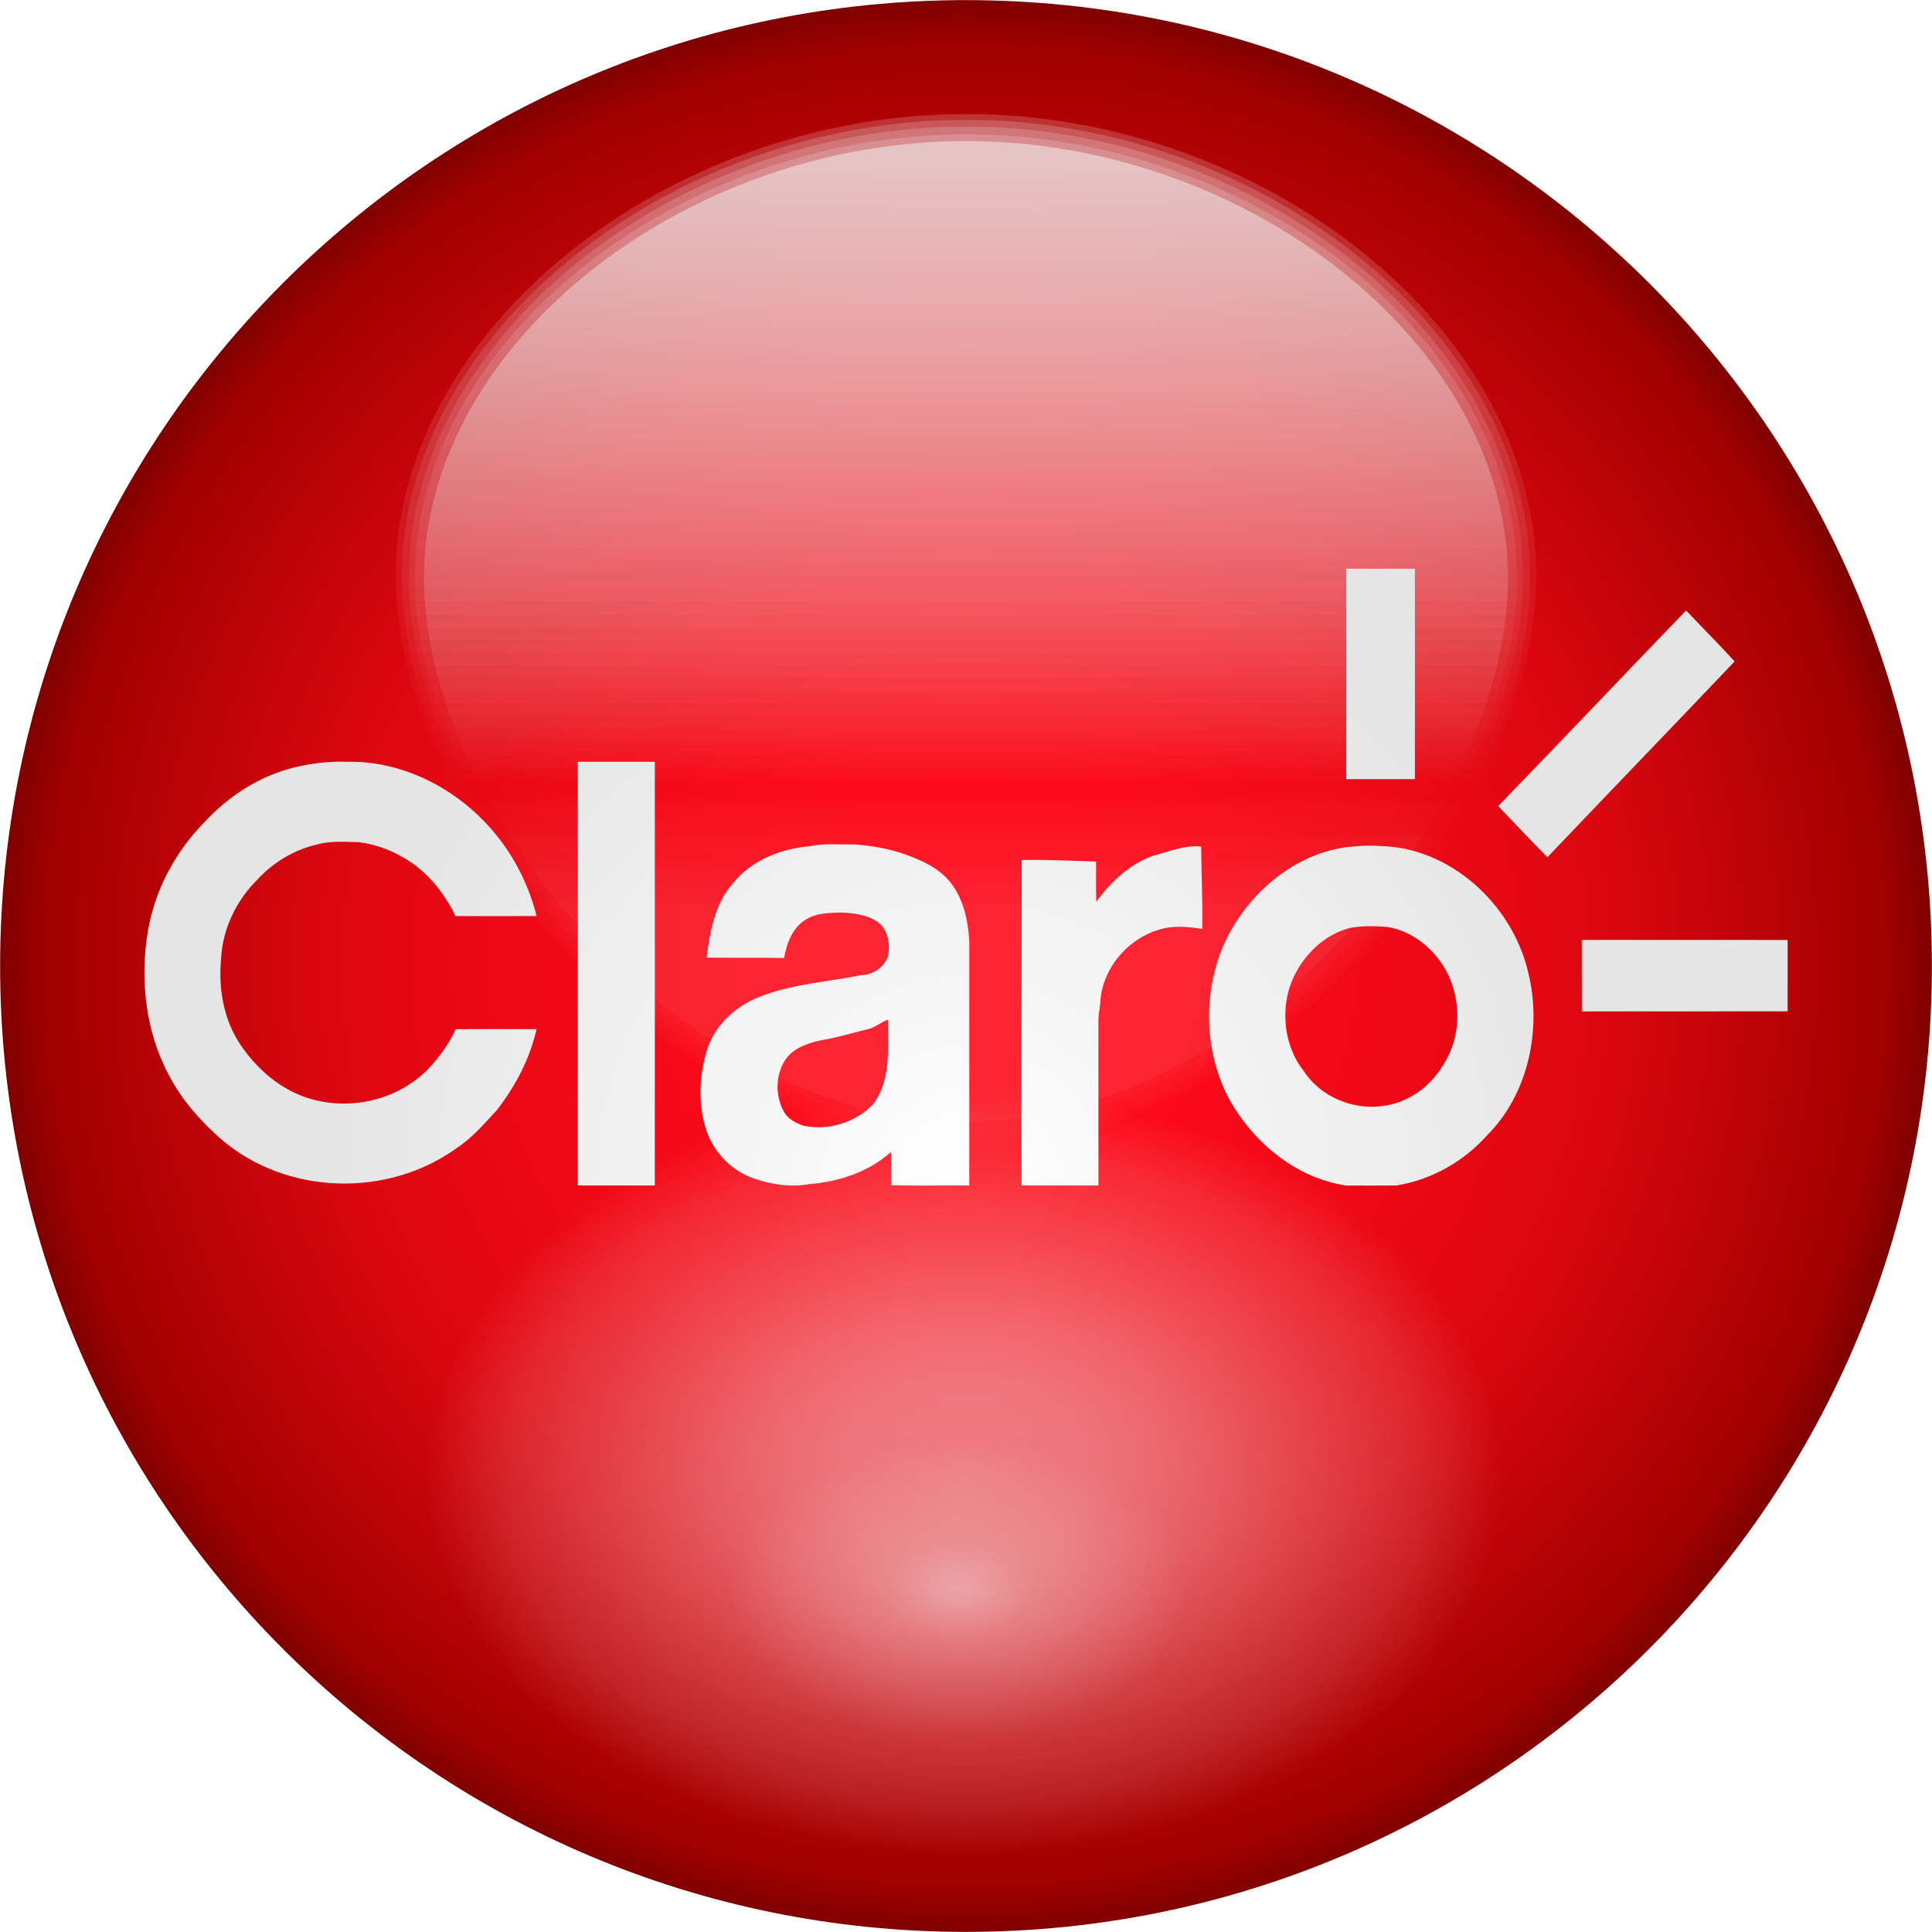
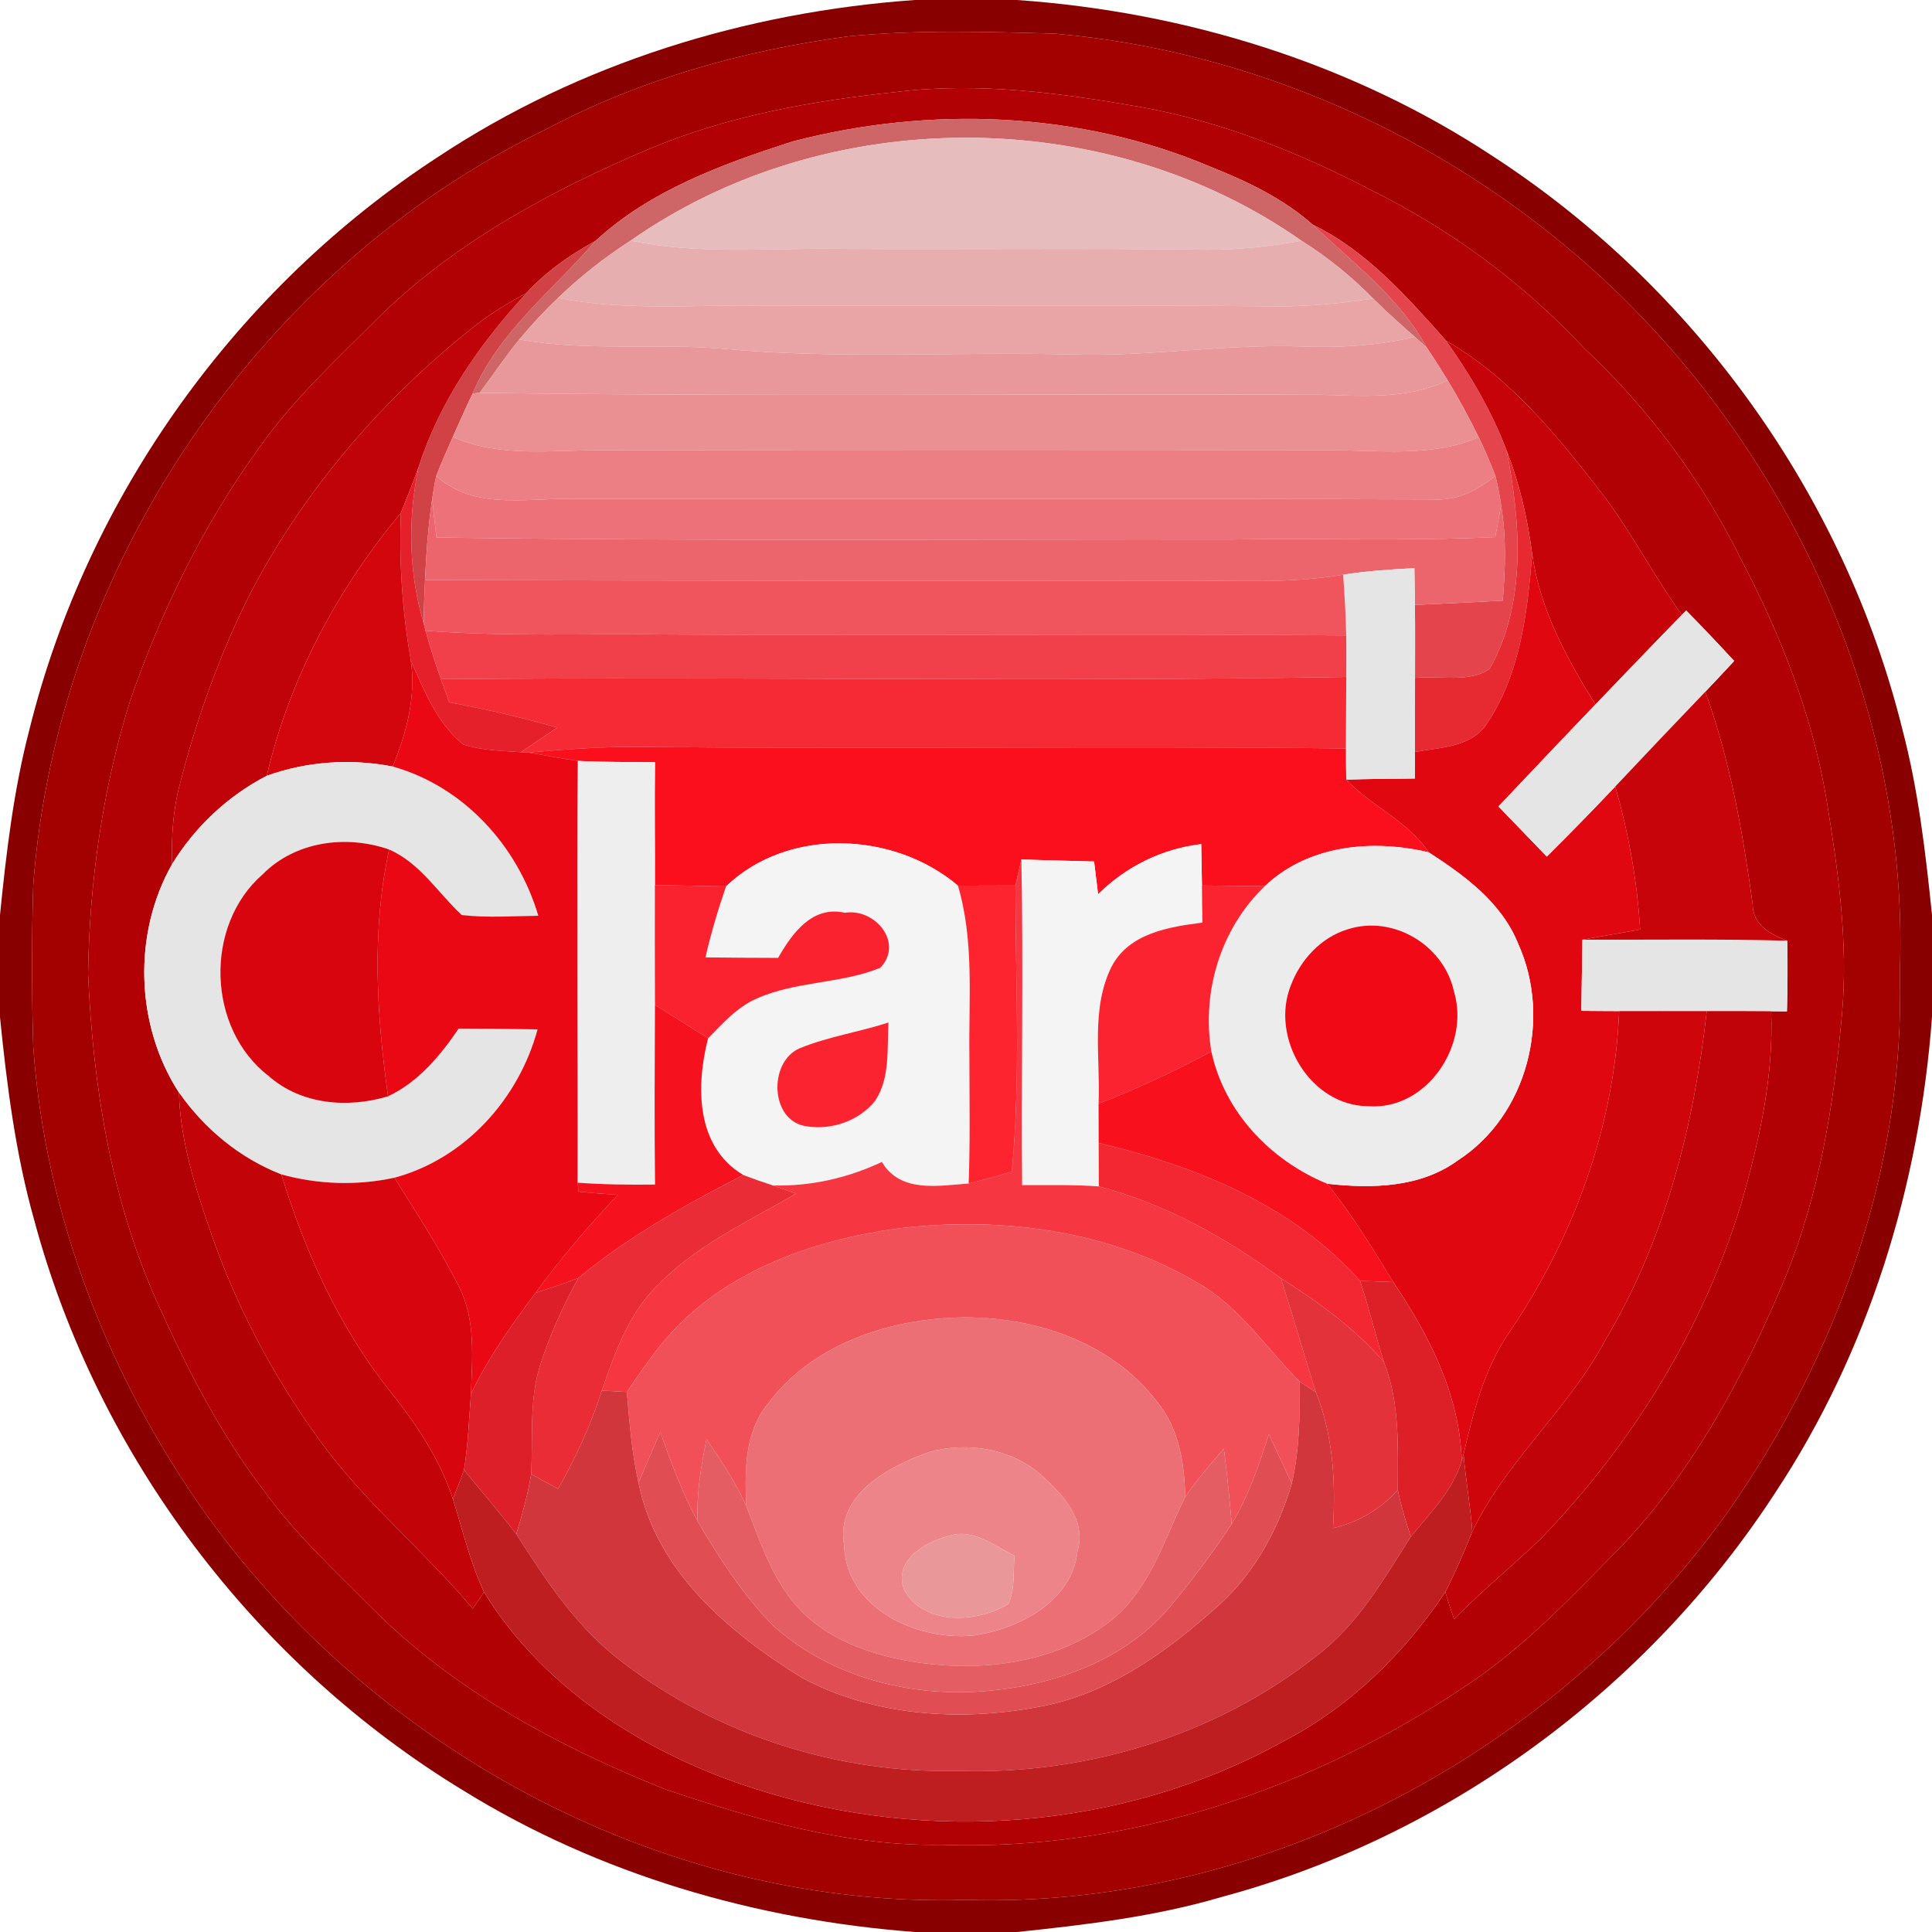
- <svg xmlns="http://www.w3.org/2000/svg" version="1.1" id="Capa_1" x="0px" y="0px" width="500px" height="500px" viewBox="-0.031 -0.031 500 500" enable-background="new -0.031 -0.031 500 500" xml:space="preserve">
-   <g>
-     <radialGradient id="SVGID_1_" cx="370.87" cy="-1252.43" r="249.97" gradientTransform="matrix(1 0 0 1 -120.8999 1502.4)" gradientUnits="userSpaceOnUse">
-       <stop offset="0" style="stop-color:#FF0A1A" />
-       <stop offset="0.237" style="stop-color:#FC0A19" />
-       <stop offset="0.436" style="stop-color:#F10916" />
-       <stop offset="0.621" style="stop-color:#E00711" />
-       <stop offset="0.678" style="stop-color:#D9060F" />
-       <stop offset="0.951" style="stop-color:#A10000" />
-       <stop offset="1" style="stop-color:#800000" />
-     </radialGradient>
-     <circle fill="url(#SVGID_1_)" cx="249.97" cy="249.97" r="249.97" />
-     <radialGradient id="SVGID_2_" cx="248.903" cy="140.82" r="158.989" fx="250.341" fy="17.015" gradientTransform="matrix(1 0 0 0.743 0 36.1911)" gradientUnits="userSpaceOnUse">
-       <stop offset="0" style="stop-color:#F2F2F2" />
-       <stop offset="0.976" style="stop-color:#F2F2F2;stop-opacity:0.1" />
-       <stop offset="1" style="stop-color:#F2F2F2;stop-opacity:0" />
-     </radialGradient>
-     <path display="none" fill="url(#SVGID_2_)" d="M249.969,307.305c-41.151,0-81.588-18.99-113.863-53.472   c-29.329-31.334-46.838-70.566-46.838-104.945c0-33.673,17.452-66.991,47.88-91.411c30.539-24.508,70.606-38.006,112.821-38.006   s82.282,13.498,112.82,38.006c30.429,24.42,47.881,57.738,47.881,91.411c0,34.379-17.51,73.611-46.839,104.945   C331.557,288.315,291.12,307.305,249.969,307.305z" />
-     <linearGradient id="SVGID_3_" gradientUnits="userSpaceOnUse" x1="249.97" y1="35.469" x2="249.97" y2="295.471">
-       <stop offset="0" style="stop-color:#F2F2F2" />
-       <stop offset="0.473" style="stop-color:#F2F2F2;stop-opacity:0.282" />
-       <stop offset="0.649" style="stop-color:#F2F2F2;stop-opacity:0" />
-       <stop offset="0.785" style="stop-color:#F2F2F2;stop-opacity:0.086" />
-     </linearGradient>
-     <path opacity="0.2" fill="url(#SVGID_3_)" enable-background="new    " d="M249.969,29.471   c77.084,0,147.575,55.674,147.575,119.417c0,63.742-70.491,148.417-147.575,148.417c-77.085,0-147.574-84.675-147.574-148.417   C102.395,85.145,172.884,29.471,249.969,29.471z" />
-     <linearGradient id="SVGID_4_" gradientUnits="userSpaceOnUse" x1="249.969" y1="36.902" x2="249.969" y2="293.992">
-       <stop offset="0" style="stop-color:#F2F2F2" />
-       <stop offset="0.473" style="stop-color:#F2F2F2;stop-opacity:0.282" />
-       <stop offset="0.649" style="stop-color:#F2F2F2;stop-opacity:0" />
-       <stop offset="0.785" style="stop-color:#F2F2F2;stop-opacity:0.086" />
-     </linearGradient>
-     <path opacity="0.2" fill="url(#SVGID_4_)" enable-background="new    " d="M249.969,30.971c76.221,0,146.011,55.05,146.011,118.08   c0,63.028-69.79,146.754-146.011,146.754c-76.222,0-146.011-83.727-146.011-146.754C103.958,86.022,173.747,30.971,249.969,30.971z   " />
-     <linearGradient id="SVGID_5_" gradientUnits="userSpaceOnUse" x1="249.969" y1="38.582" x2="249.969" y2="292.257">
-       <stop offset="0" style="stop-color:#F2F2F2" />
-       <stop offset="0.473" style="stop-color:#F2F2F2;stop-opacity:0.282" />
-       <stop offset="0.649" style="stop-color:#F2F2F2;stop-opacity:0" />
-       <stop offset="0.785" style="stop-color:#F2F2F2;stop-opacity:0.086" />
-     </linearGradient>
-     <path opacity="0.2" fill="url(#SVGID_5_)" enable-background="new    " d="M249.969,32.73c75.209,0,144.178,54.319,144.178,116.511   c0,62.191-68.969,144.805-144.178,144.805c-75.209,0-144.178-82.614-144.178-144.805C105.791,87.049,174.76,32.73,249.969,32.73z" />
-     <linearGradient id="SVGID_6_" gradientUnits="userSpaceOnUse" x1="249.969" y1="40.493" x2="249.969" y2="290.285">
-       <stop offset="0" style="stop-color:#F2F2F2" />
-       <stop offset="0.473" style="stop-color:#F2F2F2;stop-opacity:0.282" />
-       <stop offset="0.649" style="stop-color:#F2F2F2;stop-opacity:0" />
-       <stop offset="0.785" style="stop-color:#F2F2F2;stop-opacity:0.086" />
-     </linearGradient>
-     <path opacity="0.2" fill="url(#SVGID_6_)" enable-background="new    " d="M249.969,34.73c74.355,0,142.634,53.487,142.634,114.728   c0,61.239-68.278,142.589-142.634,142.589c-74.357,0-142.634-81.35-142.634-142.589C107.336,88.218,175.613,34.73,249.969,34.73z" />
-     <linearGradient id="SVGID_7_" gradientUnits="userSpaceOnUse" x1="249.97" y1="42.156" x2="249.97" y2="288.567">
-       <stop offset="0" style="stop-color:#F2F2F2" />
-       <stop offset="0.473" style="stop-color:#F2F2F2;stop-opacity:0.282" />
-       <stop offset="0.649" style="stop-color:#F2F2F2;stop-opacity:0" />
-       <stop offset="0.785" style="stop-color:#F2F2F2;stop-opacity:0.086" />
-     </linearGradient>
-     <path opacity="0.53" fill="url(#SVGID_7_)" enable-background="new    " d="M249.969,36.471   c73.055,0,140.279,52.764,140.279,113.175c0,60.411-67.225,140.659-140.279,140.659c-73.056,0-140.278-80.249-140.278-140.659   C109.691,89.235,176.914,36.471,249.969,36.471z" />
-     <radialGradient id="SVGID_8_" cx="248.061" cy="411.553" r="59.419" gradientTransform="matrix(1 0 0 0.6409 0 147.777)" gradientUnits="userSpaceOnUse">
-       <stop offset="0" style="stop-color:#F2F2F2;stop-opacity:0.83" />
-       <stop offset="0.322" style="stop-color:#F2F2F2;stop-opacity:0.38" />
-       <stop offset="1" style="stop-color:#F2F2F2;stop-opacity:0" />
-     </radialGradient>
-     <ellipse opacity="0.5" fill="url(#SVGID_8_)" enable-background="new    " cx="249.969" cy="309.853" rx="181.391" ry="169.383" />
-     <radialGradient id="SVGID_9_" cx="249.56" cy="381.554" r="139.525" gradientTransform="matrix(1 0 0 0.7089 0 111.0807)" gradientUnits="userSpaceOnUse">
-       <stop offset="0" style="stop-color:#F2F2F2" />
-       <stop offset="0.244" style="stop-color:#F2F2F2;stop-opacity:0.917" />
-       <stop offset="0.405" style="stop-color:#F2F2F2;stop-opacity:0.781" />
-       <stop offset="0.639" style="stop-color:#F2F2F2;stop-opacity:0.499" />
-       <stop offset="0.854" style="stop-color:#F2F2F2;stop-opacity:0.25" />
-       <stop offset="1" style="stop-color:#F2F2F2;stop-opacity:0" />
-     </radialGradient>
-     <ellipse opacity="0.5" fill="url(#SVGID_9_)" enable-background="new    " cx="249.969" cy="309.853" rx="181.391" ry="169.383" />
-     <g>
-       <radialGradient id="SVGID_10_" cx="249.47" cy="307.469" r="221.009" gradientUnits="userSpaceOnUse">
-         <stop offset="0" style="stop-color:#FFFFFF" />
-         <stop offset="0.261" style="stop-color:#F5F5F5" />
-         <stop offset="0.761" style="stop-color:#E5E5E5" />
-       </radialGradient>
-       <path fill="url(#SVGID_10_)" d="M348.378,147.135c5.923,0.062,11.847,0.011,17.771,0.017c0.021,18.156,0.011,36.304,0,54.452    c-5.923,0.005-11.852,0.013-17.774,0.005C348.378,183.455,348.362,165.295,348.378,147.135 M387.7,208.59    c16.275-16.799,32.369-33.802,48.63-50.623c4.17,4.404,8.471,8.689,12.557,13.182c-16.093,16.951-32.342,33.733-48.445,50.668    C396.123,217.482,391.946,212.999,387.7,208.59 M75.994,198.613c4.484-1.074,9.076-1.676,13.679-1.49    c15.268-0.367,30.099,7.676,39.559,19.999c4.5,5.833,7.788,12.689,9.609,19.927c-6.996,0.027-13.991,0.005-20.986,0.005    c-3.083-6.4-7.804-12.096-13.964-15.416c-3.396-1.929-7.131-3.212-10.968-3.707c-3.583-0.073-7.248-0.394-10.757,0.551    c-5.902,1.333-11.388,4.561-15.565,9.111c-5.45,5.343-9.103,12.862-9.426,20.714c-0.7,7.48,0.668,15.32,4.754,21.614    c3.929,6.028,9.486,11.051,16.066,13.639c11.033,4.252,24.388,1.688,32.838-6.995c2.845-3.004,5.308-6.451,7.098-10.248    c6.962-0.034,13.926-0.039,20.895,0c-1.725,7.678-5.482,14.792-10.229,20.888c-3.257,3.55-6.452,7.268-10.462,9.911    c-17.996,12.93-44.128,12.199-61.047-2.419c-5.259-4.667-10.068-10.038-13.372-16.416c-6.09-11.271-7.609-24.819-5.454-37.446    c1.817-10.702,7.206-20.561,14.632-28.103C59.158,205.934,67.173,200.804,75.994,198.613 M149.5,197.115c6.645,0,13.296,0,19.94,0    c-0.005,36.553,0.017,73.103-0.01,109.655c-6.645,0.017-13.286-0.012-19.931-0.007C149.5,270.213,149.5,233.668,149.5,197.115     M209.755,218.942c3.779-0.798,7.647-0.347,11.468-0.45c4.431,0.4,8.872,1.063,13.086,2.621c4.226,1.53,8.575,3.447,11.534,7.098    c3.478,4.314,4.709,10.05,4.98,15.551c-0.011,21,0.018,42.006-0.011,63.007c-6.743-0.032-13.489,0.147-20.226-0.09    c-0.065-2.856,0.053-5.719-0.044-8.57c-5.87,5.28-13.631,7.711-21.24,8.323c-4.802,0.86-9.771,0.085-14.352-1.518    c-5.896-2.047-10.752-7.165-12.492-13.408c-1.886-6.659-1.492-13.948,0.711-20.467c2.393-6.643,8.16-11.365,14.499-13.521    c8.12-2.997,16.803-3.459,25.2-5.191c2.905,0,5.777-1.872,6.855-4.718c0.776-3.109,0.103-7.007-2.522-8.981    c-2.889-1.984-6.419-2.396-9.792-2.497c-3.002,0.095-6.176,0.129-8.834,1.788c-3.454,2.042-5.006,6.103-5.686,9.984    c-6.677-0.146-13.361,0.01-20.038-0.112c0.831-6.85,2.205-14.162,6.916-19.358C194.702,222.406,202.35,219.539,209.755,218.942     M224.452,266.348c-3.945,0.95-7.83,2.177-11.841,2.812c-3.191,0.658-6.549,1.732-8.818,4.304    c-3.152,3.886-3.384,9.881-0.938,14.206c1.062,1.984,3.17,2.958,5.131,3.667c6.327,1.276,13.274-0.781,17.893-5.518    c4.737-6.18,3.902-14.55,3.886-21.951C227.903,264.487,226.398,265.979,224.452,266.348 M298.359,221.441    c4.111-1.052,8.153-2.818,12.471-2.396c0.048,7.097,0.416,14.205,0.274,21.309c-3.674-0.528-7.513-0.956-11.117,0.191    c-7.778,2.245-14.282,9.399-15.193,17.892c-0.055,1.872-0.539,3.699-0.556,5.578c-0.011,14.257,0.017,28.509,0,42.767    c-6.628-0.019-13.264,0.05-19.893-0.04c-0.075-28.071-0.017-56.151,0.037-84.227c6.425-0.063,12.844,0.19,19.263,0.439    c0.01,3.465-0.082,6.934,0.044,10.405C287.445,228.132,292.376,223.611,298.359,221.441 M348.022,219.264    c2.959-0.31,5.961-0.603,8.941-0.349c17.883,0.236,34.207,14.623,38.471,32.57c3.68,14.668,0.103,31.59-10.543,42.231    c-6.159,6.935-14.61,11.642-23.574,13.054c-4.321,0.038-8.644,0.017-12.96,0.012c-12.902-1.896-24.113-11.086-30.479-22.723    c-6.613-12.772-6.64-28.963-0.156-41.798C323.878,230.45,335.093,221.193,348.022,219.264 M349.628,240.055    c-5.955,1.407-11.025,5.765-14.06,11.221c-4.533,7.946-3.812,18.778,1.843,25.933c5.757,8.645,17.581,11.568,26.619,7.132    c5.254-2.464,9.265-7.306,11.496-12.784c2.473-6.292,2.025-13.678-0.942-19.7c-3.121-6.091-8.851-10.877-15.458-11.973    C355.967,239.617,352.76,239.521,349.628,240.055 M409.333,243.223c17.754,0,35.512-0.013,53.271,0.011    c-0.012,6.153,0.01,12.312-0.007,18.47c-17.752-0.022-35.499,0.039-53.252,0.012C409.316,255.551,409.365,249.386,409.333,243.223    L409.333,243.223z" />
-     </g>
-   </g>
+ <svg xmlns="http://www.w3.org/2000/svg" version="1.1" width="24" height="24" viewBox="0 0 24 24">
+   <path fill="#890000" d="M11.365 0h1.269c2.095 0.147 4.163 0.785 5.92 1.947 2.502 1.628 4.362 4.217 5.079 7.117 0.198 0.753 0.287 1.528 0.367 2.301v1.268c-0.154 2.092-0.788 4.158-1.949 5.913-1.582 2.431-4.067 4.265-6.872 5.018-0.828 0.245-1.688 0.346-2.543 0.436h-1.27c-1.971-0.149-3.921-0.713-5.608-1.756-2.587-1.572-4.542-4.152-5.33-7.077-0.234-0.826-0.342-1.679-0.428-2.531v-1.27c0.078-0.775 0.169-1.551 0.366-2.305 0.718-2.899 2.578-5.487 5.079-7.114 1.756-1.163 3.826-1.799 5.92-1.947M10.54 0.451c-1.298 0.176-2.58 0.531-3.741 1.147-3.575 1.73-6.094 5.439-6.386 9.398-0.020 0.669-0.020 1.339 0 2.008 0.148 2.096 0.944 4.119 2.159 5.824 2.14 2.963 5.75 4.882 9.428 4.773 3.702 0.11 7.334-1.834 9.471-4.83 1.357-1.939 2.198-4.288 2.129-6.671 0.127-3.302-1.386-6.576-3.832-8.767-1.837-1.643-4.206-2.703-6.666-2.915-0.853-0.024-1.711-0.049-2.562 0.033z" />
+   <path fill="#a30000" d="M10.54 0.451c0.851-0.082 1.709-0.057 2.562-0.033 2.46 0.212 4.829 1.272 6.666 2.915 2.446 2.191 3.959 5.465 3.832 8.767 0.069 2.383-0.772 4.732-2.129 6.671-2.137 2.996-5.769 4.94-9.471 4.83-3.678 0.109-7.288-1.81-9.428-4.773-1.215-1.705-2.011-3.728-2.159-5.824-0.020-0.669-0.020-1.339 0-2.008 0.292-3.959 2.811-7.668 6.386-9.398 1.161-0.616 2.443-0.971 3.741-1.147M11.141 1.142c-1.052 0.109-2.105 0.299-3.085 0.711-1.207 0.512-2.386 1.149-3.333 2.070-0.516 0.519-1.060 1.016-1.486 1.615-0.703 0.963-1.235 2.049-1.623 3.174-0.34 1.094-0.503 2.244-0.52 3.389 0.062 1.384 0.283 2.783 0.85 4.057 0.371 0.825 0.782 1.64 1.336 2.361 0.388 0.538 0.877 0.989 1.342 1.458 1.020 1.024 2.316 1.721 3.647 2.252 1.106 0.372 2.252 0.708 3.431 0.688 2.32 0.080 4.619-0.696 6.529-1.988 0.713-0.473 1.3-1.099 1.897-1.704 0.912-0.957 1.544-2.14 2.050-3.352 0.426-1.041 0.606-2.161 0.706-3.276 0.080-0.899-0.050-1.799-0.196-2.685-0.177-1.035-0.564-2.020-1.049-2.947-0.488-0.989-1.155-1.888-1.96-2.642-0.754-0.805-1.653-1.471-2.642-1.96-0.901-0.47-1.857-0.852-2.861-1.033-0.999-0.174-2.019-0.313-3.033-0.188z" />
+   <path fill="#b10104" d="M11.141 1.142c1.014-0.125 2.034 0.014 3.033 0.188 1.004 0.181 1.96 0.563 2.861 1.033 0.989 0.489 1.888 1.155 2.642 1.96 0.805 0.754 1.472 1.653 1.96 2.642 0.485 0.927 0.872 1.912 1.049 2.947 0.146 0.886 0.276 1.786 0.196 2.685-0.1 1.115-0.28 2.235-0.706 3.276-0.506 1.212-1.138 2.395-2.050 3.352-0.597 0.605-1.184 1.231-1.897 1.704-1.91 1.292-4.209 2.068-6.529 1.988-1.179 0.020-2.325-0.316-3.431-0.688-1.331-0.531-2.627-1.228-3.647-2.252-0.465-0.469-0.954-0.92-1.342-1.458-0.554-0.721-0.965-1.536-1.336-2.361-0.567-1.274-0.788-2.673-0.85-4.057 0.017-1.145 0.18-2.295 0.52-3.389 0.388-1.125 0.92-2.211 1.623-3.174 0.426-0.599 0.97-1.096 1.486-1.615 0.947-0.921 2.126-1.558 3.333-2.070 0.98-0.412 2.033-0.602 3.085-0.711M9.846 1.757c-0.868 0.28-1.768 0.606-2.448 1.235-0.315 0.173-0.614 0.38-0.857 0.647-0.212 0.117-0.421 0.239-0.613 0.387-1.163 0.912-2.152 2.056-2.832 3.372-0.372 0.745-0.655 1.534-0.861 2.341-0.088 0.325-0.106 0.663-0.098 0.997-0.49 0.865-0.455 2.003 0.086 2.836 0.017 0.619 0.213 1.211 0.414 1.791 0.312 0.888 0.757 1.729 1.308 2.492 0.557 0.785 1.31 1.395 1.928 2.127 0.035-0.051 0.105-0.153 0.14-0.204 0.747 1.215 2.034 2.020 3.372 2.445 2.142 0.687 4.572 0.507 6.549-0.587 0.824-0.425 1.509-1.092 2.020-1.859 0.034 0.112 0.070 0.224 0.109 0.336 0.339-0.345 0.714-0.653 1.065-0.986 1.143-1.179 2.030-2.613 2.506-4.19 0.223-0.771 0.4-1.568 0.368-2.375 0.049 0 0.147 0.001 0.196 0.002 0.008-0.293 0.010-0.586 0.004-0.878-0.211-0.079-0.429-0.198-0.43-0.455-0.123-0.894-0.28-1.787-0.588-2.638 0.121-0.126 0.239-0.254 0.359-0.382-0.196-0.212-0.394-0.422-0.597-0.627l-0.053 0.054c-0.343-0.475-0.611-0.999-0.962-1.468-0.563-0.728-1.153-1.47-1.965-1.935-0.486-0.546-0.99-1.12-1.659-1.444-0.368-0.327-0.818-0.54-1.271-0.72-1.629-0.691-3.487-0.757-5.19-0.314z" />
+   <path fill="#ce6566" d="M9.846 1.757c1.703-0.443 3.561-0.377 5.19 0.314 0.453 0.18 0.903 0.393 1.271 0.72 0.502 0.476 1.076 0.903 1.414 1.523-0.036-0.032-0.108-0.096-0.144-0.128-0.178-0.154-0.352-0.313-0.519-0.477-0.268-0.273-0.567-0.515-0.89-0.718-2.431-1.706-5.905-1.707-8.335-0.001-0.323 0.207-0.625 0.446-0.901 0.711-0.17 0.162-0.33 0.335-0.481 0.516-0.175 0.213-0.327 0.444-0.493 0.663l-0.087 0.008c0.322-0.768 0.998-1.281 1.527-1.896 0.68-0.629 1.58-0.955 2.448-1.235z" />
+   <path fill="#e7bcbd" d="M7.833 2.99c2.43-1.706 5.904-1.705 8.335 0.001-0.386 0.068-0.776 0.113-1.168 0.111-1.533-0.021-3.067-0.001-4.6-0.011-0.856-0.012-1.721 0.074-2.567-0.101z" />
+   <path fill="#e4444b" d="M16.307 2.791c0.669 0.324 1.173 0.898 1.659 1.444 0.3 0.422 0.565 0.873 0.749 1.358 0.175 0.891 0.252 1.897-0.21 2.716-0.254 0.177-0.626 0.081-0.927 0.112 0-0.302 0.002-0.604-0.001-0.907 0.364-0.015 0.727-0.033 1.091-0.053 0.032-0.394 0.046-0.793-0.021-1.185-0.016-0.123-0.041-0.245-0.071-0.365-0.063-0.163-0.131-0.324-0.207-0.48-0.119-0.24-0.246-0.477-0.385-0.706-0.085-0.139-0.172-0.276-0.263-0.411-0.338-0.62-0.912-1.047-1.414-1.523z" />
+   <path fill="#d14246" d="M6.541 3.639c0.243-0.267 0.542-0.474 0.857-0.647-0.529 0.615-1.205 1.128-1.527 1.896-0.085 0.178-0.165 0.359-0.246 0.54-0.071 0.16-0.142 0.32-0.205 0.484-0.021 0.092-0.037 0.185-0.050 0.279-0.050 0.336-0.075 0.675-0.090 1.015-0.009 0.179-0.015 0.359-0.016 0.539-0.189-0.629-0.199-1.299-0.065-1.941 0.262-0.82 0.763-1.537 1.342-2.165z" />
+   <path fill="#e7aeb0" d="M6.932 3.701c0.276-0.265 0.578-0.504 0.901-0.711 0.846 0.175 1.711 0.089 2.567 0.101 1.533 0.010 3.067-0.010 4.6 0.011 0.392 0.002 0.782-0.043 1.168-0.111 0.323 0.203 0.622 0.445 0.89 0.718-0.384 0.056-0.77 0.098-1.158 0.097-2.133-0.020-4.266-0.002-6.4-0.010-0.856-0.012-1.721 0.071-2.568-0.095z" />
+   <path fill="#c00308" d="M5.928 4.026c0.192-0.148 0.401-0.27 0.613-0.387-0.579 0.628-1.080 1.345-1.342 2.165-0.069 0.191-0.144 0.38-0.219 0.568-0.789 0.946-1.385 2.062-1.666 3.265-0.484 0.25-0.893 0.635-1.177 1.099-0.008-0.334 0.010-0.672 0.098-0.997 0.206-0.807 0.489-1.596 0.861-2.341 0.68-1.316 1.669-2.46 2.832-3.372z" />
+   <path fill="#e9a4a6" d="M6.451 4.217c0.151-0.181 0.311-0.354 0.481-0.516 0.847 0.166 1.712 0.083 2.568 0.095 2.134 0.008 4.267-0.010 6.4 0.010 0.388 0.001 0.774-0.041 1.158-0.097 0.167 0.164 0.341 0.323 0.519 0.477-0.452 0.104-0.915 0.136-1.377 0.119-0.969-0.037-1.931 0.13-2.9 0.098-1.439-0.035-2.881 0.062-4.316-0.070-0.844-0.073-1.696 0.035-2.533-0.116z" />
+   <path fill="#e8989b" d="M5.958 4.88c0.166-0.219 0.318-0.45 0.493-0.663 0.837 0.151 1.689 0.043 2.533 0.116 1.435 0.132 2.877 0.035 4.316 0.070 0.969 0.032 1.931-0.135 2.9-0.098 0.462 0.017 0.925-0.015 1.377-0.119 0.036 0.032 0.108 0.096 0.144 0.128 0.091 0.135 0.178 0.272 0.263 0.411-0.495 0.238-1.051 0.193-1.584 0.179-3.48-0.015-6.962 0.025-10.442-0.024z" />
+   <path fill="#c50309" d="M17.966 4.235c0.812 0.465 1.402 1.207 1.965 1.935 0.351 0.469 0.619 0.993 0.962 1.468-0.361 0.368-0.716 0.741-1.074 1.113-0.361-0.576-0.692-1.189-0.786-1.872-0.057-0.439-0.157-0.873-0.318-1.286-0.184-0.485-0.449-0.936-0.749-1.358z" />
+   <path fill="#ea8f92" d="M17.984 4.725c0.139 0.229 0.266 0.466 0.385 0.706-0.592 0.257-1.245 0.157-1.869 0.163-3 0.004-6 0.004-9-0.001-0.627-0.007-1.283 0.099-1.875-0.165 0.081-0.181 0.161-0.362 0.246-0.54l0.087-0.008c3.48 0.049 6.962 0.009 10.442 0.024 0.533 0.014 1.089 0.059 1.584-0.179z" />
+   <path fill="#eb7f84" d="M5.42 5.912c0.063-0.164 0.134-0.324 0.205-0.484 0.592 0.264 1.248 0.158 1.875 0.165 3 0.005 6 0.005 9 0.001 0.624-0.006 1.277 0.094 1.869-0.163 0.076 0.156 0.144 0.317 0.207 0.48-0.219 0.177-0.478 0.312-0.768 0.293-3.536-0.013-7.072-0.003-10.608-0.006-0.596-0.026-1.292 0.16-1.78-0.286z" />
+   <path fill="#e72932" d="M18.715 5.593c0.161 0.413 0.261 0.847 0.318 1.286-0.057 0.721-0.146 1.485-0.556 2.101-0.191 0.306-0.585 0.302-0.9 0.361 0-0.307 0-0.613 0.001-0.92 0.301-0.031 0.673 0.065 0.927-0.112 0.462-0.819 0.385-1.825 0.21-2.716z" />
+   <path fill="#e6202b" d="M4.98 6.372c0.075-0.188 0.15-0.377 0.219-0.568-0.134 0.642-0.124 1.312 0.065 1.941l0.022 0.090c0.057 0.203 0.121 0.404 0.192 0.602 0.034 0.096 0.068 0.192 0.103 0.288 0.453 0.082 0.9 0.188 1.343 0.312-0.151 0.103-0.302 0.204-0.452 0.307-0.24-0.019-0.487-0.020-0.717-0.096-0.326-0.263-0.488-0.672-0.652-1.045-0.104-0.604-0.148-1.219-0.123-1.831z" />
+   <path fill="#ed7178" d="M5.37 6.191c0.013-0.094 0.029-0.187 0.050-0.279 0.488 0.446 1.184 0.26 1.78 0.286 3.536 0.003 7.072-0.007 10.608 0.006 0.29 0.019 0.549-0.116 0.768-0.293 0.030 0.12 0.055 0.242 0.071 0.365-0.023 0.132-0.047 0.264-0.072 0.396-1.091 0.052-2.184 0.011-3.275 0.030-3.293-0.004-6.586 0.022-9.878-0.025-0.019-0.162-0.039-0.324-0.052-0.486z" />
+   <path fill="#ec646c" d="M5.28 7.206c0.015-0.34 0.040-0.679 0.090-1.015 0.013 0.162 0.033 0.324 0.052 0.486 3.292 0.047 6.585 0.021 9.878 0.025 1.091-0.019 2.184 0.022 3.275-0.030 0.025-0.132 0.049-0.264 0.072-0.396 0.067 0.392 0.053 0.791 0.021 1.185-0.364 0.020-0.727 0.038-1.091 0.053-0.002-0.152-0.004-0.304-0.007-0.456-0.296 0.015-0.592 0.035-0.885 0.081-0.689 0.118-1.39 0.069-2.085 0.073-3.107 0.004-6.214 0.001-9.32-0.006z" />
+   <path fill="#d3050d" d="M3.314 9.637c0.281-1.203 0.877-2.319 1.666-3.265-0.025 0.612 0.019 1.227 0.123 1.831 0.068 0.454-0.055 0.901-0.224 1.319-0.521-0.101-1.065-0.065-1.565 0.115z" />
+   <path fill="#e00711" d="M19.033 6.879c0.094 0.683 0.425 1.296 0.786 1.872-0.404 0.42-0.804 0.844-1.205 1.267 0.201 0.207 0.401 0.415 0.601 0.623 0.288-0.286 0.572-0.577 0.851-0.871 0.164 0.58 0.273 1.175 0.308 1.777-0.239 0.042-0.478 0.085-0.717 0.126-0.005 0.295-0.008 0.589-0.013 0.884 0.156 0.001 0.313 0.003 0.47 0.003-0.058 1.425-0.564 2.818-1.366 3.991-0.31 0.451-0.446 0.988-0.567 1.514l-0.023 0.079c-0.026-0.818-0.402-1.553-0.85-2.217-0.256-0.419-0.513-0.84-0.822-1.222 0.553 0.062 1.16 0.051 1.628-0.293 0.861-0.558 1.164-1.759 0.748-2.682-0.205-0.516-0.664-0.852-1.114-1.142-0.259-0.39-0.71-0.57-1.024-0.903 0.284-0.010 0.568-0.011 0.852-0.014 0.001-0.11 0.001-0.22 0.001-0.33 0.315-0.059 0.709-0.055 0.9-0.361 0.41-0.616 0.499-1.38 0.556-2.101z" />
+   <path fill="#e5e5e5" d="M16.685 7.139c0.293-0.046 0.589-0.066 0.885-0.081 0.003 0.152 0.005 0.304 0.007 0.456 0.003 0.303 0.001 0.605 0.001 0.907-0.001 0.307-0.001 0.613-0.001 0.92 0 0.11 0 0.22-0.001 0.33-0.284 0.003-0.568 0.004-0.852 0.014-0.004-0.13-0.006-0.259-0.005-0.388 0.002-0.296 0.004-0.592 0.005-0.888 0-0.172 0.002-0.344-0.001-0.516-0.004-0.252-0.020-0.503-0.038-0.754z" />
+   <path fill="#e5e5e5" d="M20.893 7.638l0.053-0.054c0.203 0.205 0.401 0.415 0.597 0.627-0.12 0.128-0.238 0.256-0.359 0.382-0.375 0.39-0.747 0.783-1.118 1.177-0.279 0.294-0.563 0.585-0.851 0.871-0.2-0.208-0.4-0.416-0.601-0.623 0.401-0.423 0.801-0.847 1.205-1.267 0.358-0.372 0.713-0.745 1.074-1.113z" />
+   <path fill="#e5e5e5" d="M3.314 9.637c0.5-0.18 1.044-0.216 1.565-0.115 0.883 0.249 1.551 0.985 1.808 1.854-0.317 0.004-0.636 0.027-0.951-0.009-0.297-0.276-0.516-0.645-0.902-0.814-0.532-0.186-1.165-0.103-1.571 0.308-0.729 0.635-0.693 1.917 0.075 2.506 0.404 0.357 0.983 0.402 1.482 0.252 0.378-0.178 0.648-0.504 0.878-0.842 0.326 0.001 0.653 0.004 0.98 0.010-0.234 0.865-0.902 1.607-1.778 1.843-0.464 0.101-0.948 0.085-1.405-0.041-0.516-0.201-0.956-0.565-1.272-1.017-0.541-0.833-0.576-1.971-0.086-2.836 0.284-0.464 0.693-0.849 1.177-1.099z" />
+   <path fill="#e5e5e5" d="M19.644 12.557c0.005-0.295 0.008-0.589 0.013-0.884 0.848 0.003 1.697-0.011 2.545 0.013 0.006 0.292 0.004 0.585-0.004 0.878-0.049-0.001-0.147-0.002-0.196-0.002-0.267-0.003-0.533-0.002-0.8-0.002-0.363 0-0.725 0.001-1.088 0-0.157 0-0.314-0.002-0.47-0.003z" />
+   <path fill="#f0545c" d="M5.28 7.206c3.106 0.007 6.213 0.010 9.32 0.006 0.695-0.004 1.396 0.045 2.085-0.073 0.018 0.251 0.034 0.502 0.038 0.754-2.808-0.022-5.615 0.006-8.423-0.011-1.005-0.013-2.011 0.029-3.014-0.047l-0.022-0.090c0.001-0.18 0.007-0.36 0.016-0.539z" />
+   <path fill="#f2404a" d="M5.286 7.835c1.003 0.076 2.009 0.034 3.014 0.047 2.808 0.017 5.615-0.011 8.423 0.011 0.003 0.172 0.001 0.344 0.001 0.516-3.748 0.064-7.498-0.006-11.246 0.028-0.071-0.198-0.135-0.399-0.192-0.602z" />
+   <path fill="#e90814" d="M5.103 8.203c0.164 0.373 0.326 0.782 0.652 1.045 0.23 0.076 0.477 0.077 0.717 0.096l0.092 0.005c0.205 0.031 0.409 0.075 0.615 0.103-0.015 1.746 0.002 3.493-0.002 5.24 0.002 0.028 0.006 0.084 0.008 0.111 0.163 0.017 0.326 0.028 0.489 0.040-0.363 0.387-0.71 0.79-1.023 1.219-0.296 0.398-0.587 0.804-0.801 1.254 0.015-0.442 0.062-0.912-0.143-1.321-0.236-0.473-0.526-0.917-0.807-1.365 0.876-0.236 1.544-0.978 1.778-1.843-0.327-0.006-0.654-0.009-0.98-0.010-0.23 0.338-0.5 0.664-0.878 0.842-0.141-1.016-0.207-2.056 0.014-3.066 0.386 0.169 0.605 0.538 0.902 0.814 0.315 0.036 0.634 0.013 0.951 0.009-0.257-0.869-0.925-1.605-1.808-1.854 0.169-0.418 0.292-0.865 0.224-1.319z" />
+   <path fill="#f62a35" d="M5.478 8.437c3.748-0.034 7.498 0.036 11.246-0.028-0.001 0.296-0.003 0.592-0.005 0.888-2.873-0.031-5.746 0.008-8.619-0.017-0.513-0.012-1.025 0.022-1.536 0.069l-0.092-0.005c0.15-0.103 0.301-0.204 0.452-0.307-0.443-0.124-0.89-0.23-1.343-0.312-0.035-0.096-0.069-0.192-0.103-0.288z" />
+   <path fill="#c7040a" d="M20.066 9.77c0.371-0.394 0.743-0.787 1.118-1.177 0.308 0.851 0.465 1.744 0.588 2.638 0.001 0.257 0.219 0.376 0.43 0.455-0.848-0.024-1.697-0.010-2.545-0.013 0.239-0.041 0.478-0.084 0.717-0.126-0.035-0.602-0.144-1.197-0.308-1.777z" />
+   <path fill="#fb0f1d" d="M6.564 9.349c0.511-0.047 1.023-0.081 1.536-0.069 2.873 0.025 5.746-0.014 8.619 0.017-0.001 0.129 0.001 0.258 0.005 0.388 0.314 0.333 0.765 0.513 1.024 0.903-0.701-0.166-1.492-0.094-2.036 0.42-0.26-0.003-0.521-0.006-0.781-0.008-0.003-0.171-0.006-0.343-0.009-0.514-0.488 0.058-0.933 0.278-1.281 0.623-0.017-0.136-0.033-0.271-0.050-0.407-0.301-0.009-0.602-0.015-0.903-0.025-0.025 0.108-0.050 0.215-0.074 0.323-0.238 0-0.476 0.001-0.714 0.002-0.794-0.674-2.11-0.731-2.881 0.009-0.294-0.005-0.589-0.011-0.884-0.017 0.002-0.508-0.005-1.016 0.001-1.525-0.319-0.005-0.638 0-0.957-0.017-0.206-0.028-0.41-0.072-0.615-0.103z" />
+   <path fill="#eee" d="M7.179 9.452c0.319 0.017 0.638 0.012 0.957 0.017-0.006 0.509 0.001 1.017-0.001 1.525-0.002 0.496 0 0.993 0.001 1.489-0.003 0.744-0.008 1.488 0.001 2.232-0.32 0.004-0.641 0-0.96-0.023 0.004-1.747-0.013-3.494 0.002-5.24z" />
+   <path fill="#d8050e" d="M3.263 10.861c0.406-0.411 1.039-0.494 1.571-0.308-0.221 1.010-0.155 2.050-0.014 3.066-0.499 0.15-1.078 0.105-1.482-0.252-0.768-0.589-0.804-1.871-0.075-2.506z" />
+   <path fill="#f4f4f4" d="M9.019 11.011c0.771-0.74 2.087-0.683 2.881-0.009 0.202 0.682 0.133 1.398 0.142 2.098 0 0.534 0.011 1.068-0.009 1.602-0.378 0.028-0.85 0.12-1.078-0.268-0.423 0.2-0.886 0.305-1.354 0.292-0.124-0.041-0.247-0.083-0.368-0.13-0.593-0.353-0.588-1.108-0.437-1.698 0.182-0.184 0.36-0.388 0.603-0.493 0.487-0.219 1.046-0.182 1.537-0.383 0.295-0.31-0.067-0.744-0.44-0.683-0.406-0.093-0.656 0.255-0.83 0.56-0.301 0-0.602-0.003-0.903-0.006 0.069-0.298 0.156-0.592 0.256-0.882M9.929 13.024c-0.386 0.172-0.364 0.905 0.090 0.967 0.312 0.051 0.657-0.068 0.854-0.319 0.187-0.285 0.145-0.645 0.164-0.97-0.366 0.119-0.752 0.175-1.108 0.322z" />
+   <path fill="#f4f4f4" d="M13.641 11.109c0.348-0.345 0.793-0.565 1.281-0.623 0.003 0.171 0.006 0.343 0.009 0.514 0.001 0.153 0.003 0.307 0.006 0.461-0.417 0.053-0.908 0.131-1.126 0.542-0.265 0.526-0.139 1.14-0.164 1.707 0.001 0.162 0.001 0.325 0.001 0.488 0 0.18 0.001 0.36 0.002 0.54-0.317-0.023-0.635-0.015-0.953-0.016-0.012-1.349 0.018-2.697-0.009-4.045 0.301 0.010 0.602 0.016 0.903 0.025 0.017 0.136 0.033 0.271 0.050 0.407z" />
+   <path fill="#ececec" d="M15.712 11.008c0.544-0.514 1.335-0.586 2.036-0.42 0.45 0.29 0.909 0.626 1.114 1.142 0.416 0.923 0.113 2.124-0.748 2.682-0.468 0.344-1.075 0.355-1.628 0.293-0.703-0.29-1.275-0.888-1.438-1.642-0.123-0.745 0.116-1.53 0.664-2.055M16.738 11.545c-0.326 0.1-0.582 0.376-0.701 0.691-0.265 0.653 0.238 1.504 0.963 1.506 0.724 0.051 1.264-0.758 1.062-1.424-0.123-0.576-0.757-0.958-1.324-0.773z" />
+   <path fill="#f63742" d="M12.614 11c0.024-0.108 0.049-0.215 0.074-0.323 0.027 1.348-0.003 2.696 0.009 4.045 0.318 0.001 0.636-0.007 0.953 0.016 0.827 0.217 1.579 0.637 2.263 1.142 0.149 0.471 0.285 0.945 0.433 1.415-0.050-0.033-0.15-0.099-0.2-0.132-0.417-0.415-0.746-0.932-1.27-1.228-1.115-0.66-2.465-0.829-3.736-0.673-1.024 0.142-2.074 0.509-2.793 1.284-0.211 0.229-0.384 0.49-0.56 0.746-0.103-0.006-0.207-0.012-0.31-0.018 0.152-0.445 0.313-0.906 0.641-1.256 0.49-0.529 1.156-0.833 1.77-1.19-0.096-0.035-0.192-0.069-0.287-0.102 0.468 0.013 0.931-0.092 1.354-0.292 0.228 0.388 0.7 0.296 1.078 0.268 0.18-0.043 0.357-0.097 0.536-0.147 0.113-1.182 0.044-2.371 0.045-3.555z" />
+   <path fill="#fa222e" d="M8.135 10.994c0.295 0.006 0.59 0.012 0.884 0.017-0.1 0.29-0.187 0.584-0.256 0.882 0.301 0.003 0.602 0.006 0.903 0.006 0.174-0.305 0.424-0.653 0.83-0.56 0.373-0.061 0.735 0.373 0.44 0.683-0.491 0.201-1.050 0.164-1.537 0.383-0.243 0.105-0.421 0.309-0.603 0.493-0.22-0.139-0.44-0.278-0.66-0.415-0.001-0.496-0.003-0.993-0.001-1.489z" />
+   <path fill="#fd232f" d="M11.9 11.002c0.238-0.001 0.476-0.002 0.714-0.002-0.001 1.184 0.068 2.373-0.045 3.555-0.179 0.050-0.356 0.104-0.536 0.147 0.020-0.534 0.009-1.068 0.009-1.602-0.009-0.7 0.060-1.416-0.142-2.098z" />
+   <path fill="#fb232f" d="M14.931 11c0.26 0.002 0.521 0.005 0.781 0.008-0.548 0.525-0.787 1.31-0.664 2.055-0.454 0.243-0.921 0.462-1.401 0.647 0.025-0.567-0.101-1.181 0.164-1.707 0.218-0.411 0.709-0.489 1.126-0.542-0.003-0.154-0.005-0.308-0.006-0.461z" />
+   <path fill="#fb232f" d="M9.929 13.024c0.356-0.147 0.742-0.203 1.108-0.322-0.019 0.325 0.023 0.685-0.164 0.97-0.197 0.251-0.542 0.37-0.854 0.319-0.454-0.062-0.476-0.795-0.090-0.967z" />
+   <path fill="#f10916" d="M16.738 11.545c0.567-0.185 1.201 0.197 1.324 0.773 0.202 0.666-0.338 1.475-1.062 1.424-0.725-0.002-1.228-0.853-0.963-1.506 0.119-0.315 0.375-0.591 0.701-0.691z" />
+   <path fill="#f5111e" d="M8.136 12.483c0.22 0.137 0.44 0.276 0.66 0.415-0.151 0.59-0.156 1.345 0.437 1.698-0.717 0.369-1.426 0.762-2.049 1.28-0.175 0.069-0.354 0.127-0.533 0.186 0.313-0.429 0.66-0.832 1.023-1.219-0.163-0.012-0.326-0.023-0.489-0.040-0.002-0.027-0.006-0.083-0.008-0.111 0.319 0.023 0.64 0.027 0.96 0.023-0.009-0.744-0.004-1.488-0.001-2.232z" />
+   <path fill="#cf050c" d="M20.114 12.56c0.363 0.001 0.725 0 1.088 0-0.159 1.422-0.518 2.843-1.257 4.081-0.455 0.862-1.235 1.501-1.655 2.385-0.025-0.322-0.082-0.64-0.109-0.961 0.121-0.526 0.257-1.063 0.567-1.514 0.802-1.173 1.308-2.566 1.366-3.991z" />
+   <path fill="#bf0308" d="M21.202 12.56c0.267 0 0.533-0.001 0.8 0.002 0.032 0.807-0.145 1.604-0.368 2.375-0.476 1.577-1.363 3.011-2.506 4.19-0.351 0.333-0.726 0.641-1.065 0.986-0.039-0.112-0.075-0.224-0.109-0.336 0.126-0.244 0.233-0.497 0.336-0.751 0.42-0.884 1.2-1.523 1.655-2.385 0.739-1.238 1.098-2.659 1.257-4.081z" />
+   <path fill="#f8101d" d="M13.647 13.71c0.48-0.185 0.947-0.404 1.401-0.647 0.163 0.754 0.735 1.352 1.438 1.642 0.309 0.382 0.566 0.803 0.822 1.222-0.138-0.005-0.276-0.011-0.413-0.016-0.836-0.942-2.047-1.429-3.247-1.713 0-0.163 0-0.326-0.001-0.488z" />
+   <path fill="#c20308" d="M2.223 13.572c0.316 0.452 0.756 0.816 1.272 1.017 0.294 0.958 0.714 1.889 1.339 2.679 0.328 0.409 0.628 0.849 0.792 1.353 0.121 0.388 0.214 0.787 0.387 1.157-0.035 0.051-0.105 0.153-0.14 0.204-0.618-0.732-1.371-1.342-1.928-2.127-0.551-0.763-0.996-1.604-1.308-2.492-0.201-0.58-0.397-1.172-0.414-1.791z" />
+   <path fill="#f32732" d="M13.648 14.198c1.2 0.284 2.411 0.771 3.247 1.713 0.111 0.332 0.19 0.673 0.296 1.007-0.362-0.418-0.814-0.743-1.278-1.038-0.684-0.505-1.436-0.925-2.263-1.142-0.001-0.18-0.002-0.36-0.002-0.54z" />
+   <path fill="#d6050e" d="M3.495 14.589c0.457 0.126 0.941 0.142 1.405 0.041 0.281 0.448 0.571 0.892 0.807 1.365 0.205 0.409 0.158 0.879 0.143 1.321-0.023 0.316-0.036 0.633-0.086 0.946-0.043 0.121-0.091 0.24-0.138 0.359-0.164-0.504-0.464-0.944-0.792-1.353-0.625-0.79-1.045-1.721-1.339-2.679z" />
+   <path fill="#e92c36" d="M9.233 14.596c0.121 0.047 0.244 0.089 0.368 0.13 0.095 0.033 0.191 0.067 0.287 0.102-0.614 0.357-1.28 0.661-1.77 1.19-0.328 0.35-0.489 0.811-0.641 1.256-0.137 0.426-0.324 0.832-0.544 1.221-0.112-0.061-0.223-0.123-0.335-0.183 0.024-0.443-0.025-0.897 0.104-1.327 0.119-0.386 0.29-0.755 0.482-1.109 0.623-0.518 1.332-0.911 2.049-1.28z" />
+   <path fill="#f25059" d="M11.14 15.262c1.271-0.156 2.621 0.013 3.736 0.673 0.524 0.296 0.853 0.813 1.27 1.228 0.001 0.423-0.002 0.85-0.099 1.265-0.096-0.204-0.191-0.407-0.284-0.612-0.123 0.383-0.254 0.768-0.462 1.115-0.027-0.313-0.058-0.625-0.098-0.936-0.167 0.194-0.335 0.388-0.48 0.6-0.008-0.411-0.075-0.845-0.343-1.173-0.591-0.786-1.63-1.103-2.583-1.051-0.85 0.045-1.739 0.366-2.261 1.071-0.288 0.353-0.285 0.835-0.265 1.267-0.134-0.294-0.313-0.565-0.494-0.831-0.069 0.337-0.127 0.679-0.109 1.025-0.192-0.355-0.331-0.735-0.466-1.115-0.090 0.21-0.18 0.42-0.27 0.63-0.084-0.37-0.112-0.749-0.145-1.126 0.176-0.256 0.349-0.517 0.56-0.746 0.719-0.775 1.769-1.142 2.793-1.284z" />
+   <path fill="#dc1f28" d="M6.651 16.062c0.179-0.059 0.358-0.117 0.533-0.186-0.192 0.354-0.363 0.723-0.482 1.109-0.129 0.43-0.080 0.884-0.104 1.327-0.040 0.253-0.11 0.5-0.185 0.745-0.208-0.272-0.432-0.531-0.649-0.795 0.050-0.313 0.063-0.63 0.086-0.946 0.214-0.45 0.505-0.856 0.801-1.254z" />
+   <path fill="#e3323a" d="M15.913 15.88c0.464 0.295 0.916 0.62 1.278 1.038 0.2 0.507 0.174 1.056 0.173 1.591-0.214 0.239-0.493 0.402-0.805 0.474 0.034-0.571 0.003-1.152-0.213-1.688-0.148-0.47-0.284-0.944-0.433-1.415z" />
+   <path fill="#dd2028" d="M16.895 15.911c0.137 0.005 0.275 0.011 0.413 0.016 0.448 0.664 0.824 1.399 0.85 2.217-0.109 0.374-0.395 0.652-0.633 0.946-0.061-0.192-0.122-0.384-0.161-0.581 0.001-0.535 0.027-1.084-0.173-1.591-0.106-0.334-0.185-0.675-0.296-1.007z" />
+   <path fill="#ed6f76" d="M9.536 17.442c0.522-0.705 1.411-1.026 2.261-1.071 0.953-0.052 1.992 0.265 2.583 1.051 0.268 0.328 0.335 0.762 0.343 1.173-0.269 0.547-0.45 1.186-0.962 1.566-0.657 0.493-1.527 0.604-2.324 0.496-0.529-0.076-1.077-0.243-1.467-0.628-0.362-0.358-0.518-0.857-0.699-1.32-0.020-0.432-0.023-0.914 0.265-1.267M11.539 18.040c-0.494 0.173-1.162 0.527-1.053 1.153 0.021 0.791 0.916 1.197 1.613 1.123 0.564-0.085 1.219-0.42 1.287-1.053 0.111-0.373-0.174-0.689-0.43-0.919-0.373-0.348-0.935-0.441-1.417-0.304z" />
+   <path fill="#d0363b" d="M7.477 17.274c0.103 0.006 0.207 0.012 0.31 0.018 0.033 0.377 0.061 0.756 0.145 1.126 0.218 1.102 1.124 1.863 2.032 2.425 0.885 0.473 1.948 0.545 2.924 0.363 0.871-0.151 1.61-0.687 2.253-1.266 0.445-0.401 0.739-0.943 0.906-1.512 0.097-0.415 0.1-0.842 0.099-1.265 0.050 0.033 0.15 0.099 0.2 0.132 0.216 0.536 0.247 1.117 0.213 1.688 0.312-0.072 0.591-0.235 0.805-0.474 0.039 0.197 0.1 0.389 0.161 0.581-0.336 0.528-0.654 1.086-1.161 1.472-1.249 0.994-2.873 1.49-4.464 1.436-1.481 0.037-2.979-0.442-4.157-1.342-0.567-0.42-0.954-1.015-1.33-1.599 0.075-0.245 0.145-0.492 0.185-0.745 0.112 0.060 0.223 0.122 0.335 0.183 0.22-0.389 0.407-0.795 0.544-1.221z" />
+   <path fill="#e04d53" d="M8.202 17.788c0.135 0.38 0.274 0.76 0.466 1.115 0.272 0.457 0.563 0.912 0.937 1.292 0.723 0.651 1.742 0.902 2.697 0.807 0.834-0.079 1.696-0.394 2.243-1.056 0.27-0.324 0.523-0.663 0.756-1.015 0.208-0.347 0.339-0.732 0.462-1.115 0.093 0.205 0.188 0.408 0.284 0.612-0.167 0.569-0.461 1.111-0.906 1.512-0.643 0.579-1.382 1.115-2.253 1.266-0.976 0.182-2.039 0.11-2.924-0.363-0.908-0.562-1.814-1.323-2.032-2.425 0.090-0.21 0.18-0.42 0.27-0.63z" />
+   <path fill="#e35d62" d="M8.777 17.878c0.181 0.266 0.36 0.537 0.494 0.831 0.181 0.463 0.337 0.962 0.699 1.32 0.39 0.385 0.938 0.552 1.467 0.628 0.797 0.108 1.667-0.003 2.324-0.496 0.512-0.38 0.693-1.019 0.962-1.566 0.145-0.212 0.313-0.406 0.48-0.6 0.040 0.311 0.071 0.623 0.098 0.936-0.233 0.352-0.486 0.691-0.756 1.015-0.547 0.662-1.409 0.977-2.243 1.056-0.955 0.095-1.974-0.156-2.697-0.807-0.374-0.38-0.665-0.835-0.937-1.292-0.018-0.346 0.040-0.688 0.109-1.025z" />
+   <path fill="#ec8489" d="M11.539 18.040c0.482-0.137 1.044-0.044 1.417 0.304 0.256 0.23 0.541 0.546 0.43 0.919-0.068 0.633-0.723 0.968-1.287 1.053-0.697 0.074-1.592-0.332-1.613-1.123-0.109-0.626 0.559-0.98 1.053-1.153M11.784 19.081c-0.296 0.073-0.697 0.313-0.549 0.676 0.258 0.442 0.902 0.402 1.292 0.168 0.086-0.187 0.056-0.401 0.076-0.6-0.255-0.122-0.519-0.348-0.819-0.244z" />
+   <path fill="#bf1e21" d="M18.158 18.144l0.023-0.079c0.027 0.321 0.084 0.639 0.109 0.961-0.103 0.254-0.21 0.507-0.336 0.751-0.511 0.767-1.196 1.434-2.020 1.859-1.977 1.094-4.407 1.274-6.549 0.587-1.338-0.425-2.625-1.23-3.372-2.445-0.173-0.37-0.266-0.769-0.387-1.157 0.047-0.119 0.095-0.238 0.138-0.359 0.217 0.264 0.441 0.523 0.649 0.795 0.376 0.584 0.763 1.179 1.33 1.599 1.178 0.9 2.676 1.379 4.157 1.342 1.591 0.054 3.215-0.442 4.464-1.436 0.507-0.386 0.825-0.944 1.161-1.472 0.238-0.294 0.524-0.572 0.633-0.946z" />
+   <path fill="#ea979a" d="M11.784 19.081c0.3-0.104 0.564 0.122 0.819 0.244-0.020 0.199 0.010 0.413-0.076 0.6-0.39 0.234-1.034 0.274-1.292-0.168-0.148-0.363 0.253-0.603 0.549-0.676z" />
</svg>
